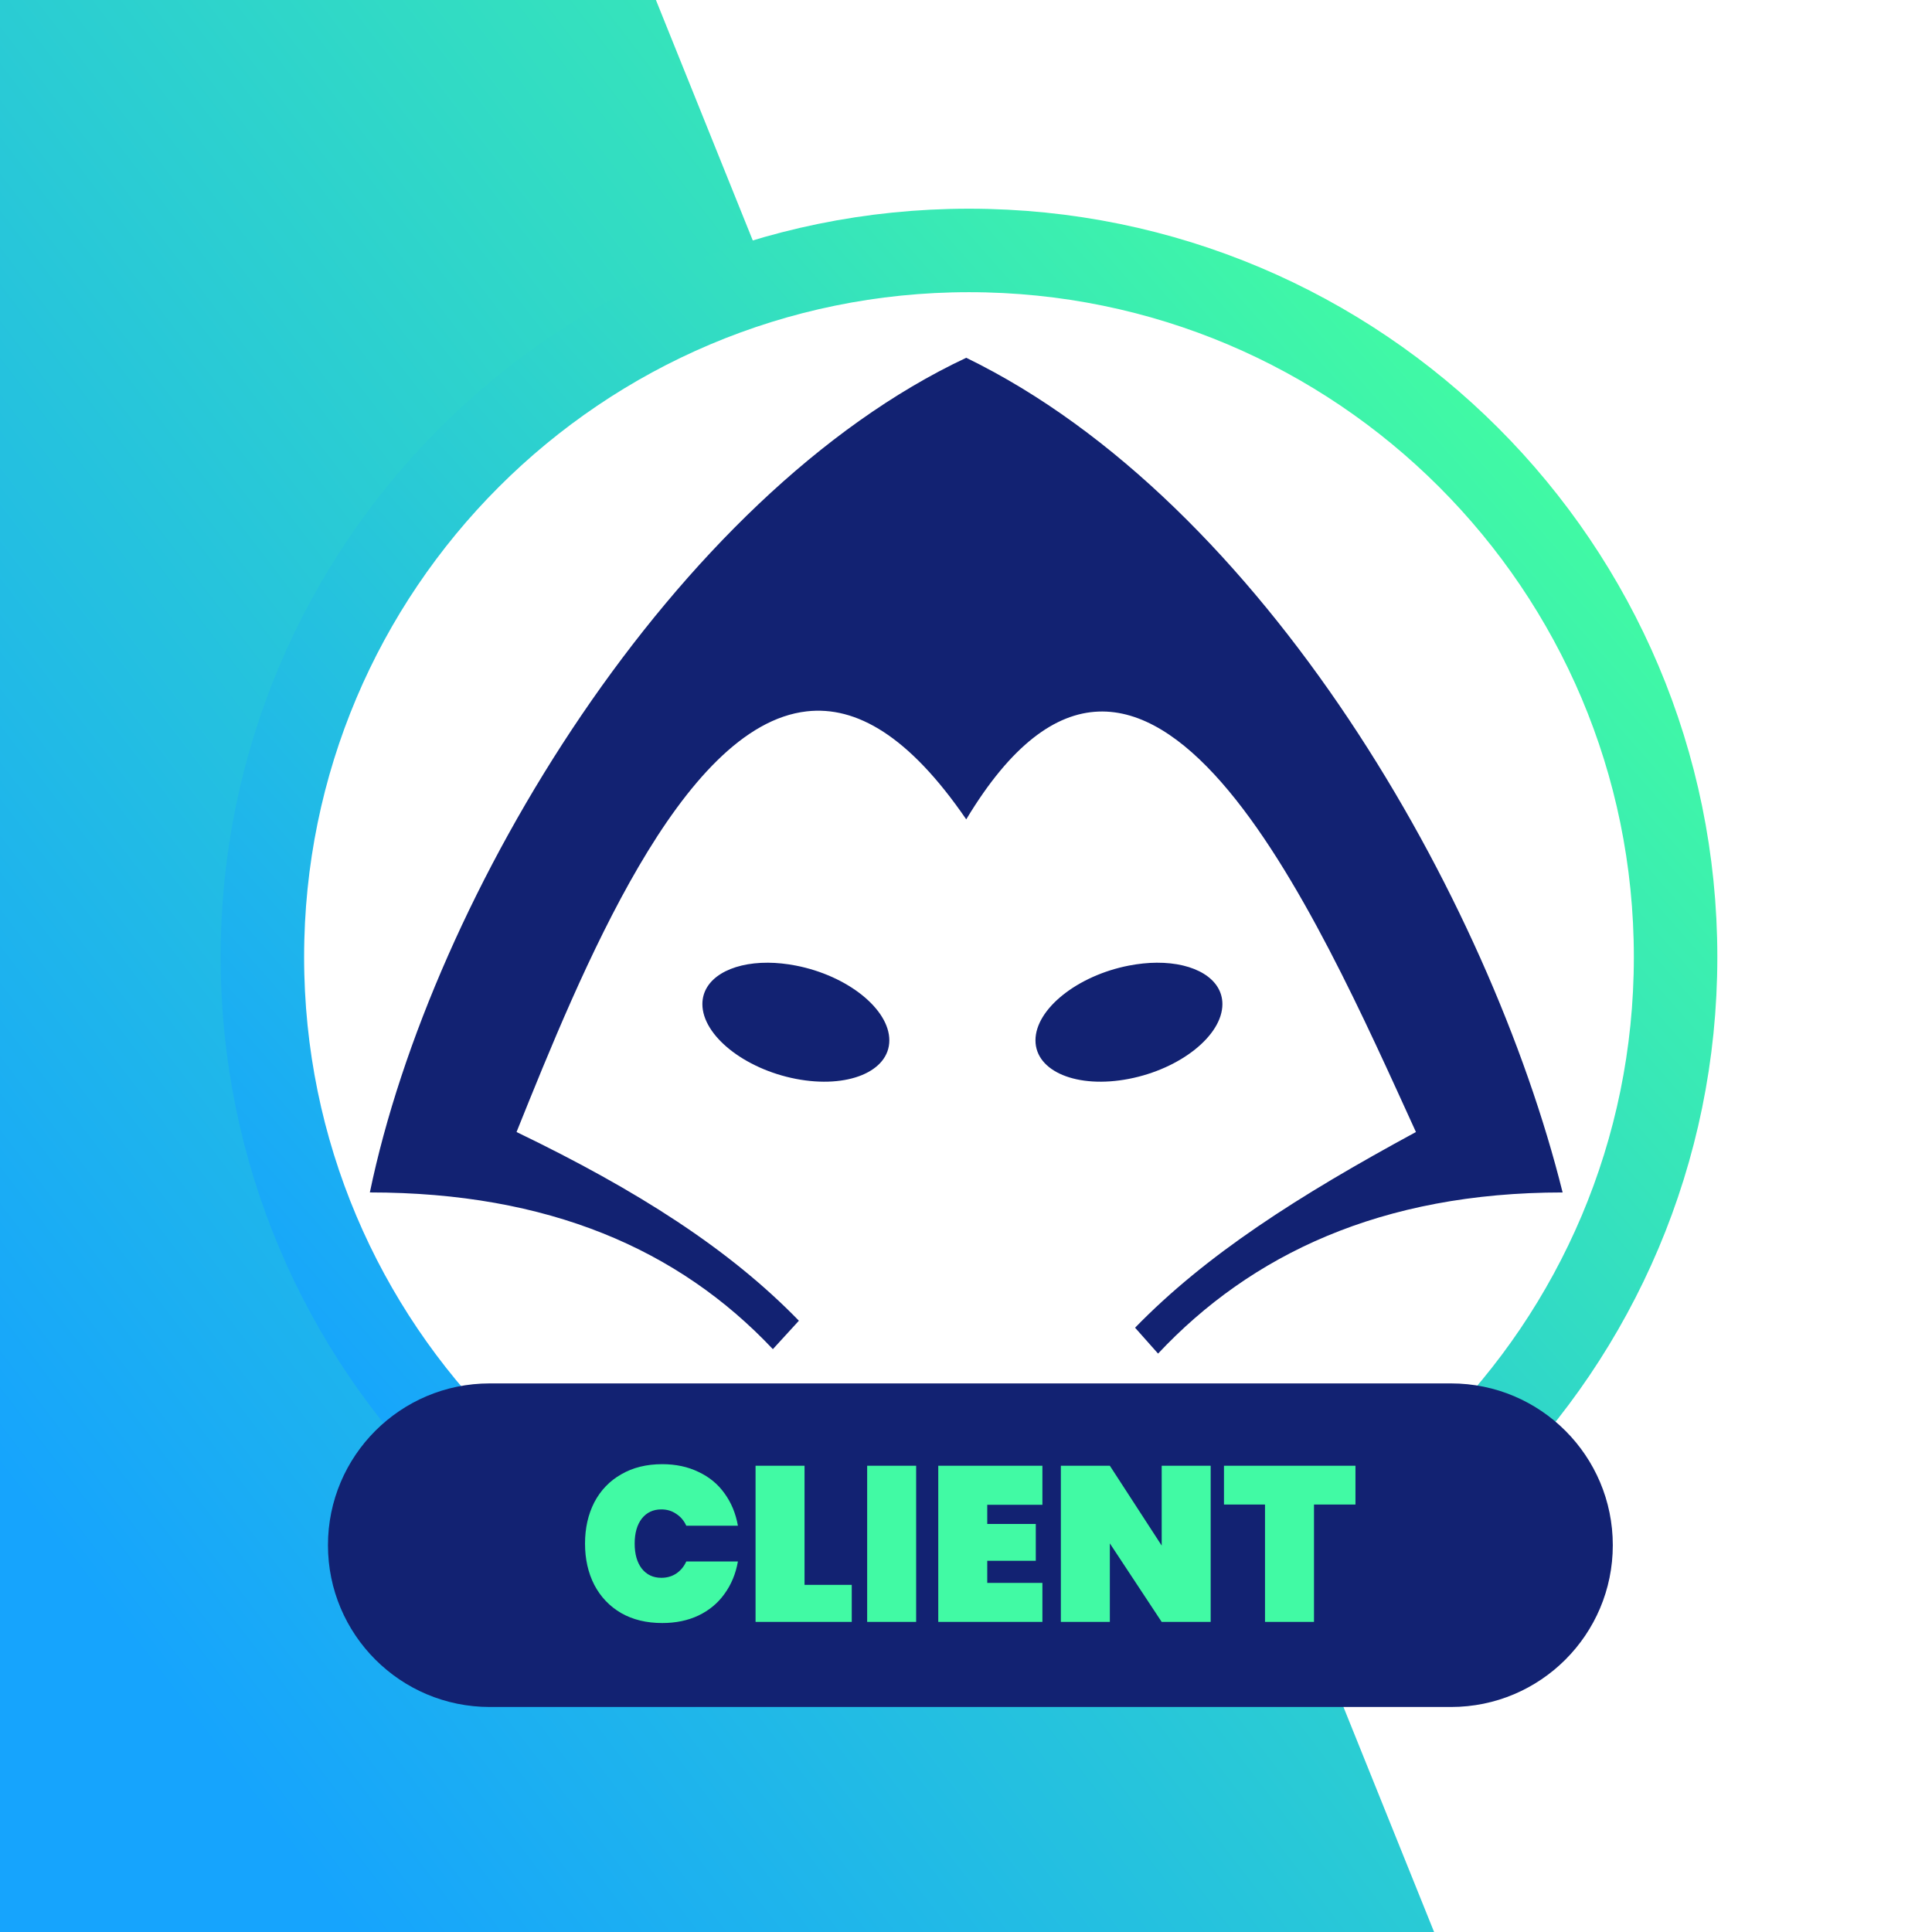
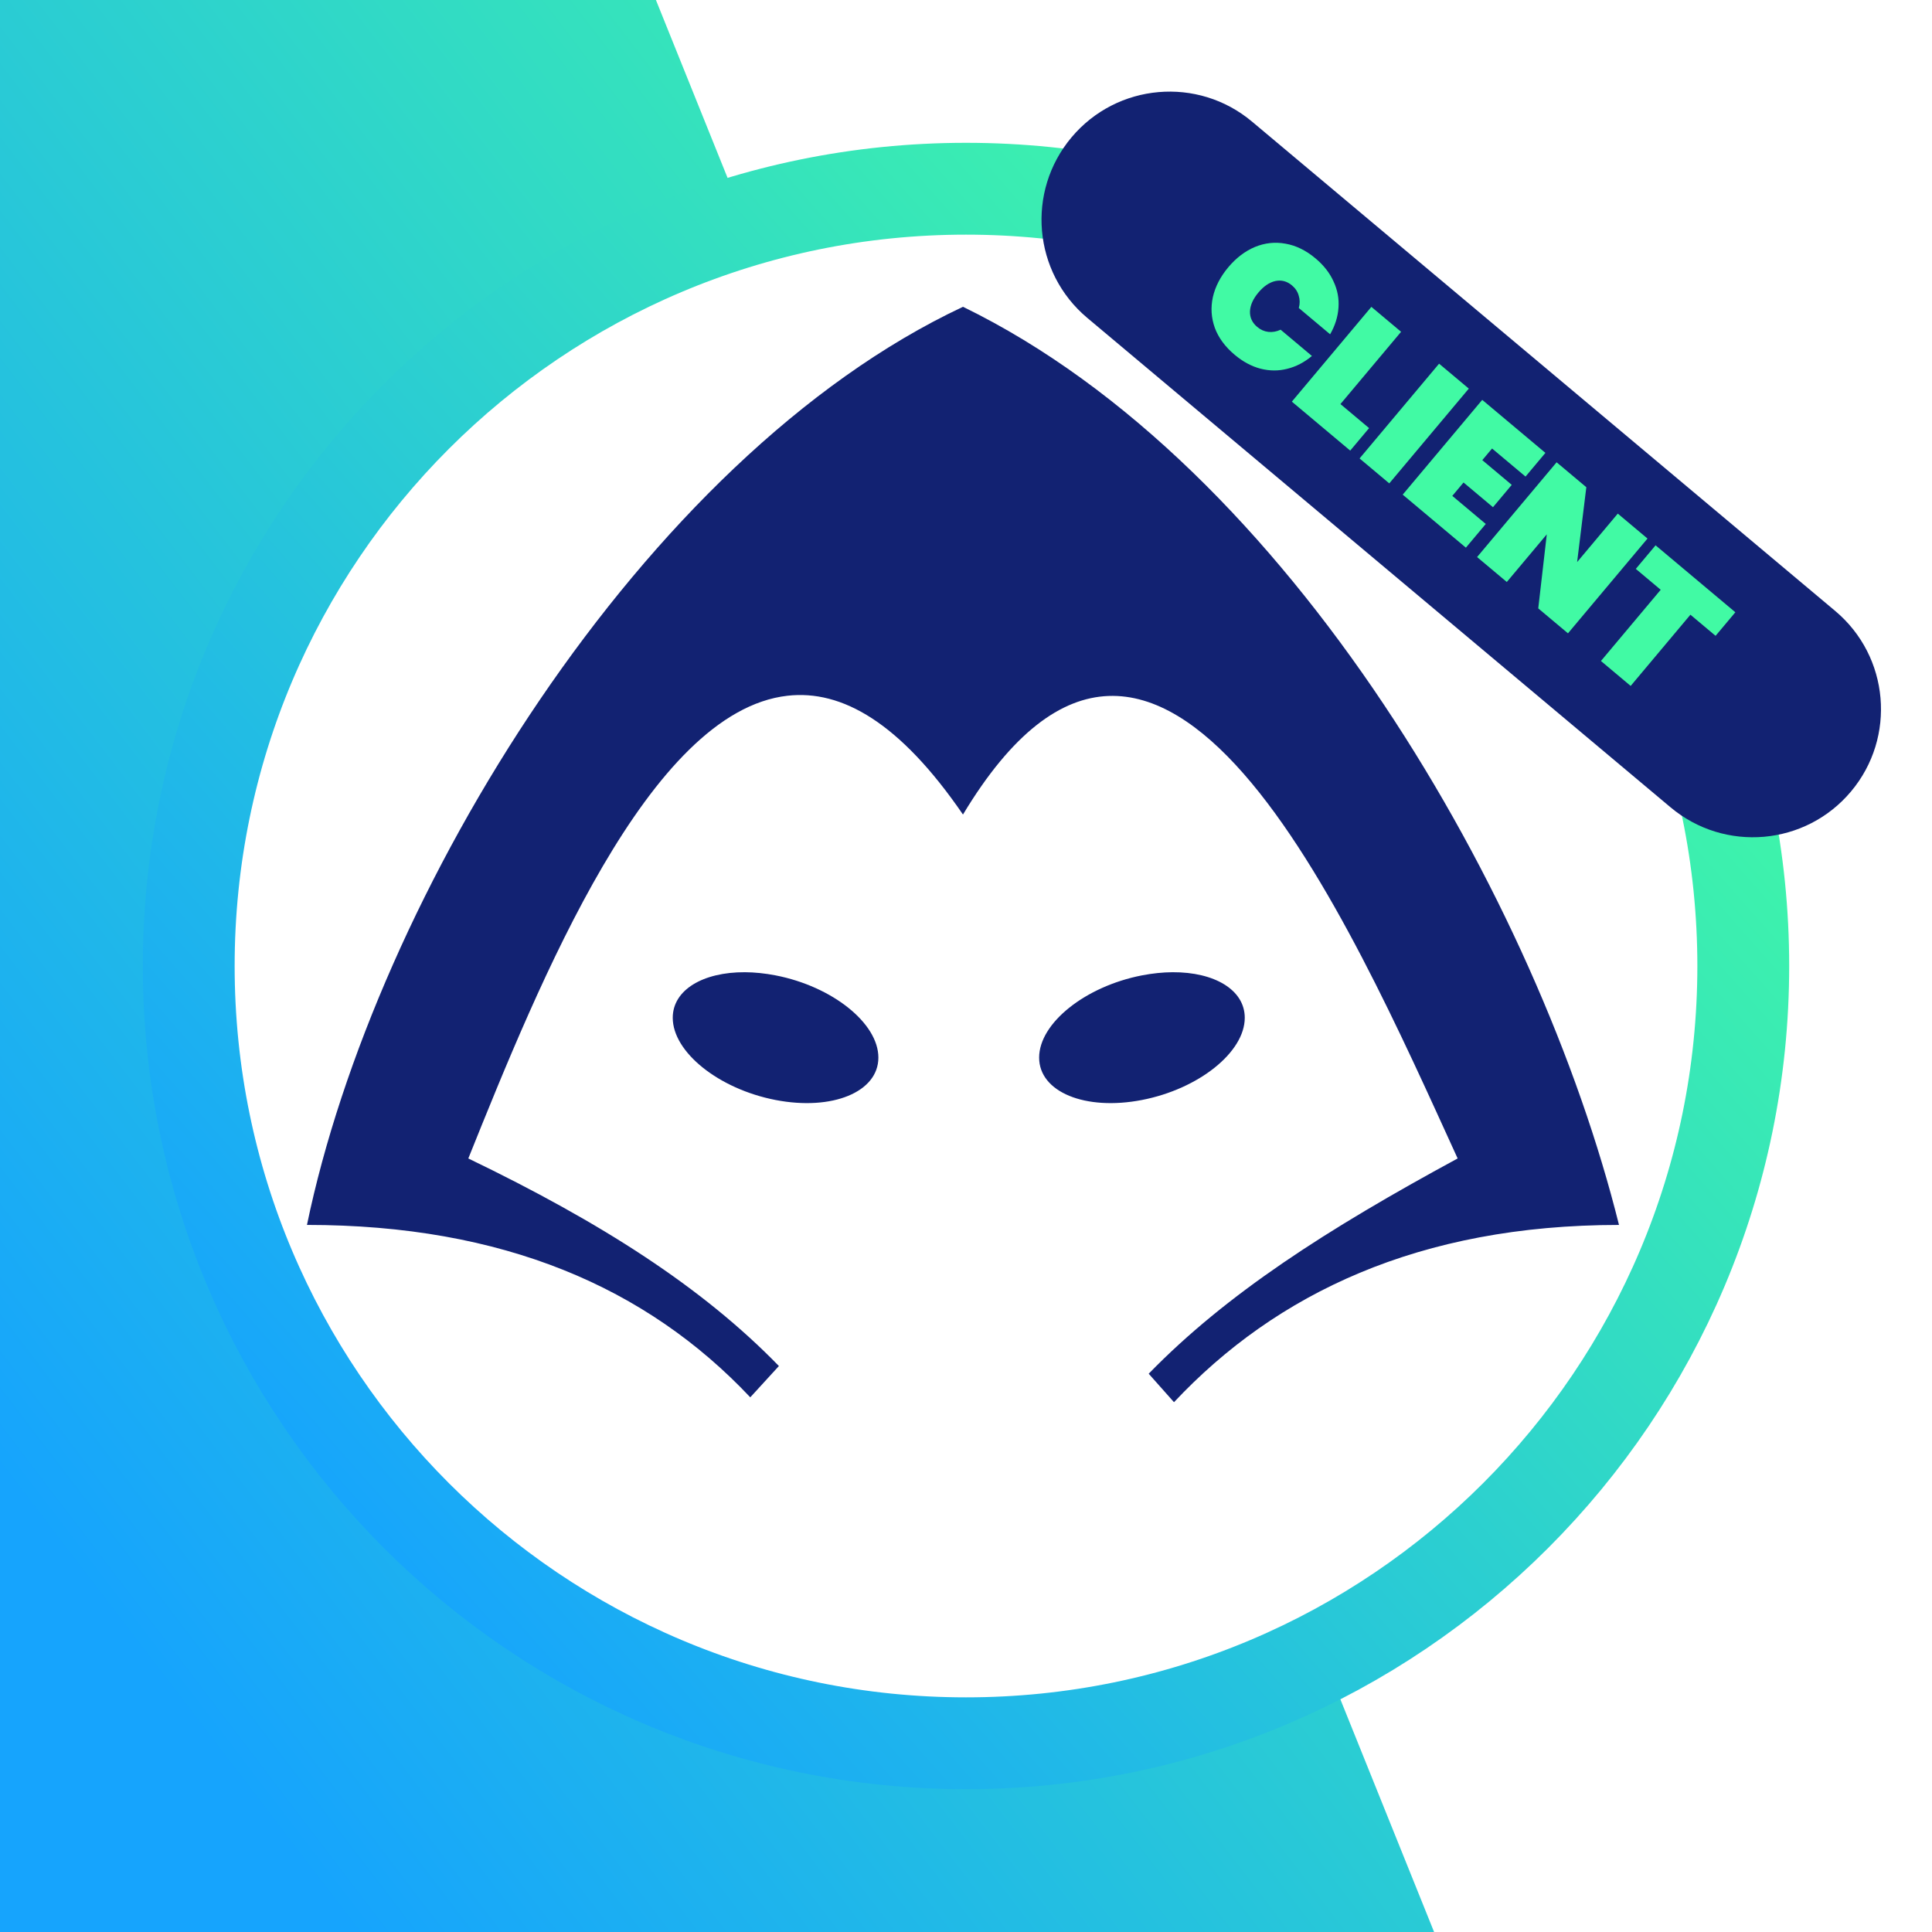
<svg xmlns="http://www.w3.org/2000/svg" width="324" height="324" viewBox="0 0 324 324" fill="none">
-   <rect width="324" height="324" fill="url(#paint0_linear_6_10470)" />
+   <rect width="324" height="324" fill="url(#paint0_linear)" />
  <path d="M110 0H324V324H240.5L110 0Z" fill="white" />
-   <circle cx="162.5" cy="160.5" r="118.5" fill="white" stroke="url(#paint1_linear_6_10470)" stroke-width="14" />
-   <path d="M55 259.132C55 244.147 67.147 232 82.132 232H243.339C258.323 232 270.47 244.147 270.47 259.132C270.47 274.116 258.323 286.264 243.339 286.264H82.132C67.147 286.264 55 274.116 55 259.132Z" fill="#122272" />
-   <path d="M98.11 258.865C98.11 256.275 98.628 253.969 99.664 251.946C100.725 249.923 102.229 248.357 104.178 247.247C106.127 246.112 108.421 245.545 111.06 245.545C113.329 245.545 115.352 245.977 117.128 246.84C118.929 247.679 120.384 248.875 121.494 250.429C122.629 251.983 123.381 253.796 123.751 255.868H115.093C114.698 255.005 114.131 254.339 113.391 253.87C112.676 253.377 111.849 253.13 110.912 253.13C109.531 253.13 108.433 253.648 107.619 254.684C106.83 255.72 106.435 257.114 106.435 258.865C106.435 260.616 106.83 262.01 107.619 263.046C108.433 264.082 109.531 264.6 110.912 264.6C111.849 264.6 112.676 264.366 113.391 263.897C114.131 263.404 114.698 262.725 115.093 261.862H123.751C123.381 263.934 122.629 265.747 121.494 267.301C120.384 268.855 118.929 270.064 117.128 270.927C115.352 271.766 113.329 272.185 111.06 272.185C108.421 272.185 106.127 271.63 104.178 270.52C102.229 269.385 100.725 267.807 99.664 265.784C98.628 263.761 98.11 261.455 98.11 258.865ZM134.922 265.784H142.84V272H126.708V245.804H134.922V265.784ZM153.639 245.804V272H145.425V245.804H153.639ZM165.563 252.353V255.572H173.703V261.751H165.563V265.451H174.813V272H157.349V245.804H174.813V252.353H165.563ZM203.032 272H194.818L186.123 258.828V272H177.909V245.804H186.123L194.818 259.198V245.804H203.032V272ZM227.315 245.804V252.316H220.359V272H212.145V252.316H205.263V245.804H227.315Z" fill="#41FAA4" />
-   <g clip-path="url(#clip0_6_10470)">
-     <path d="M162.04 60C113.085 83.001 72.385 149.999 62.026 199.974C91.937 199.974 113.818 209.502 129.611 226.257L133.976 221.487C122.275 209.451 106.902 199.621 86.625 189.841C97.526 162.724 114.156 121.686 135.291 119.296C143.562 118.362 152.405 123.357 162.04 137.409C192.198 87.263 220.834 153.479 237.455 189.841C217.571 200.62 202.222 210.461 190.353 222.659L194.21 227C209.775 210.422 231.592 199.977 262.054 199.977C249.768 150.623 212.018 84.326 162.04 60ZM128.801 161.448C122.421 161.415 117.791 164.133 117.791 168.392C117.791 173.637 124.811 179.25 133.465 180.927C142.122 182.605 149.142 179.71 149.142 174.465C149.142 169.22 142.122 163.609 133.465 161.929C131.842 161.616 130.275 161.457 128.801 161.448ZM193.988 161.448C192.518 161.457 190.947 161.616 189.324 161.929C180.667 163.609 173.65 169.22 173.65 174.465C173.65 179.71 180.667 182.605 189.321 180.927C197.979 179.25 204.999 173.637 204.999 168.392C204.999 164.133 200.368 161.412 193.988 161.448Z" fill="#122272" />
+   <g transform="translate(162 162) scale(1.1) translate(-162.5 -160.5)">
+     <circle cx="162.5" cy="160.5" r="118.5" fill="white" stroke="url(#paint1_linear)" stroke-width="14" />
+     <g clip-path="url(#clip0)">
+       <path d="M162.04 60C113.085 83.001 72.385 149.999 62.026 199.974C91.937 199.974 113.818 209.502 129.611 226.257L133.976 221.487C122.275 209.451 106.902 199.621 86.625 189.841C97.526 162.724 114.156 121.686 135.291 119.296C143.562 118.362 152.405 123.357 162.04 137.409C192.198 87.263 220.834 153.479 237.455 189.841C217.571 200.62 202.222 210.461 190.353 222.659L194.21 227C209.775 210.422 231.592 199.977 262.054 199.977C249.768 150.623 212.018 84.326 162.04 60ZM128.801 161.448C122.421 161.415 117.791 164.133 117.791 168.392C117.791 173.637 124.811 179.25 133.465 180.927C142.122 182.605 149.142 179.71 149.142 174.465C149.142 169.22 142.122 163.609 133.465 161.929C131.842 161.616 130.275 161.457 128.801 161.448ZM193.988 161.448C192.518 161.457 190.947 161.616 189.324 161.929C180.667 163.609 173.65 169.22 173.65 174.465C173.65 179.71 180.667 182.605 189.321 180.927C197.979 179.25 204.999 173.637 204.999 168.392C204.999 164.133 200.368 161.412 193.988 161.448Z" fill="#122272" />
+     </g>
+     <g transform="translate(238 84) rotate(40) scale(0.72) translate(-162.7 -259.1)">
+       <path d="M55 259.132C55 244.147 67.147 232 82.132 232H243.339C258.323 232 270.47 244.147 270.47 259.132C270.47 274.116 258.323 286.264 243.339 286.264H82.132C67.147 286.264 55 274.116 55 259.132Z" fill="#122272" />
+       <path d="M98.11 258.865C98.11 256.275 98.628 253.969 99.664 251.946C100.725 249.923 102.229 248.357 104.178 247.247C106.127 246.112 108.421 245.545 111.06 245.545C113.329 245.545 115.352 245.977 117.128 246.84C118.929 247.679 120.384 248.875 121.494 250.429C122.629 251.983 123.381 253.796 123.751 255.868H115.093C114.698 255.005 114.131 254.339 113.391 253.87C112.676 253.377 111.849 253.13 110.912 253.13C109.531 253.13 108.433 253.648 107.619 254.684C106.83 255.72 106.435 257.114 106.435 258.865C106.435 260.616 106.83 262.01 107.619 263.046C108.433 264.082 109.531 264.6 110.912 264.6C111.849 264.6 112.676 264.366 113.391 263.897C114.131 263.404 114.698 262.725 115.093 261.862H123.751C123.381 263.934 122.629 265.747 121.494 267.301C120.384 268.855 118.929 270.064 117.128 270.927C115.352 271.766 113.329 272.185 111.06 272.185C108.421 272.185 106.127 271.63 104.178 270.52C102.229 269.385 100.725 267.807 99.664 265.784C98.628 263.761 98.11 261.455 98.11 258.865ZM134.922 265.784H142.84V272H126.708V245.804H134.922V265.784ZM153.639 245.804V272H145.425V245.804H153.639ZM165.563 252.353V255.572H173.703V261.751H165.563V265.451H174.813V272H157.349V245.804H174.813V252.353H165.563ZM203.032 272H194.818L186.123 258.828V272H177.909V245.804H186.123L194.818 259.198V245.804H203.032V272ZM227.315 245.804V252.316H220.359V272H212.145V252.316H205.263V245.804H227.315Z" fill="#41FAA4" />
+     </g>
  </g>
  <defs>
-     <linearGradient id="paint0_linear_6_10470" x1="-7.40349e-06" y1="248" x2="324" y2="4.97699e-06" gradientUnits="userSpaceOnUse">
+     <linearGradient id="paint0_linear" x1="-7.40349e-06" y1="248" x2="324" y2="4.97699e-06" gradientUnits="userSpaceOnUse">
      <stop stop-color="#16A4FD" />
      <stop offset="0.79" stop-color="#41FAA4" />
    </linearGradient>
-     <linearGradient id="paint1_linear_6_10470" x1="256" y1="75" x2="63" y2="245.5" gradientUnits="userSpaceOnUse">
+     <linearGradient id="paint1_linear" x1="256" y1="75" x2="63" y2="245.5" gradientUnits="userSpaceOnUse">
      <stop stop-color="#41FAA4" />
      <stop offset="1" stop-color="#16A4FD" />
    </linearGradient>
-     <clipPath id="clip0_6_10470">
+     <clipPath id="clip0">
      <rect width="200.08" height="167" fill="white" transform="translate(62 60)" />
    </clipPath>
  </defs>
</svg>
